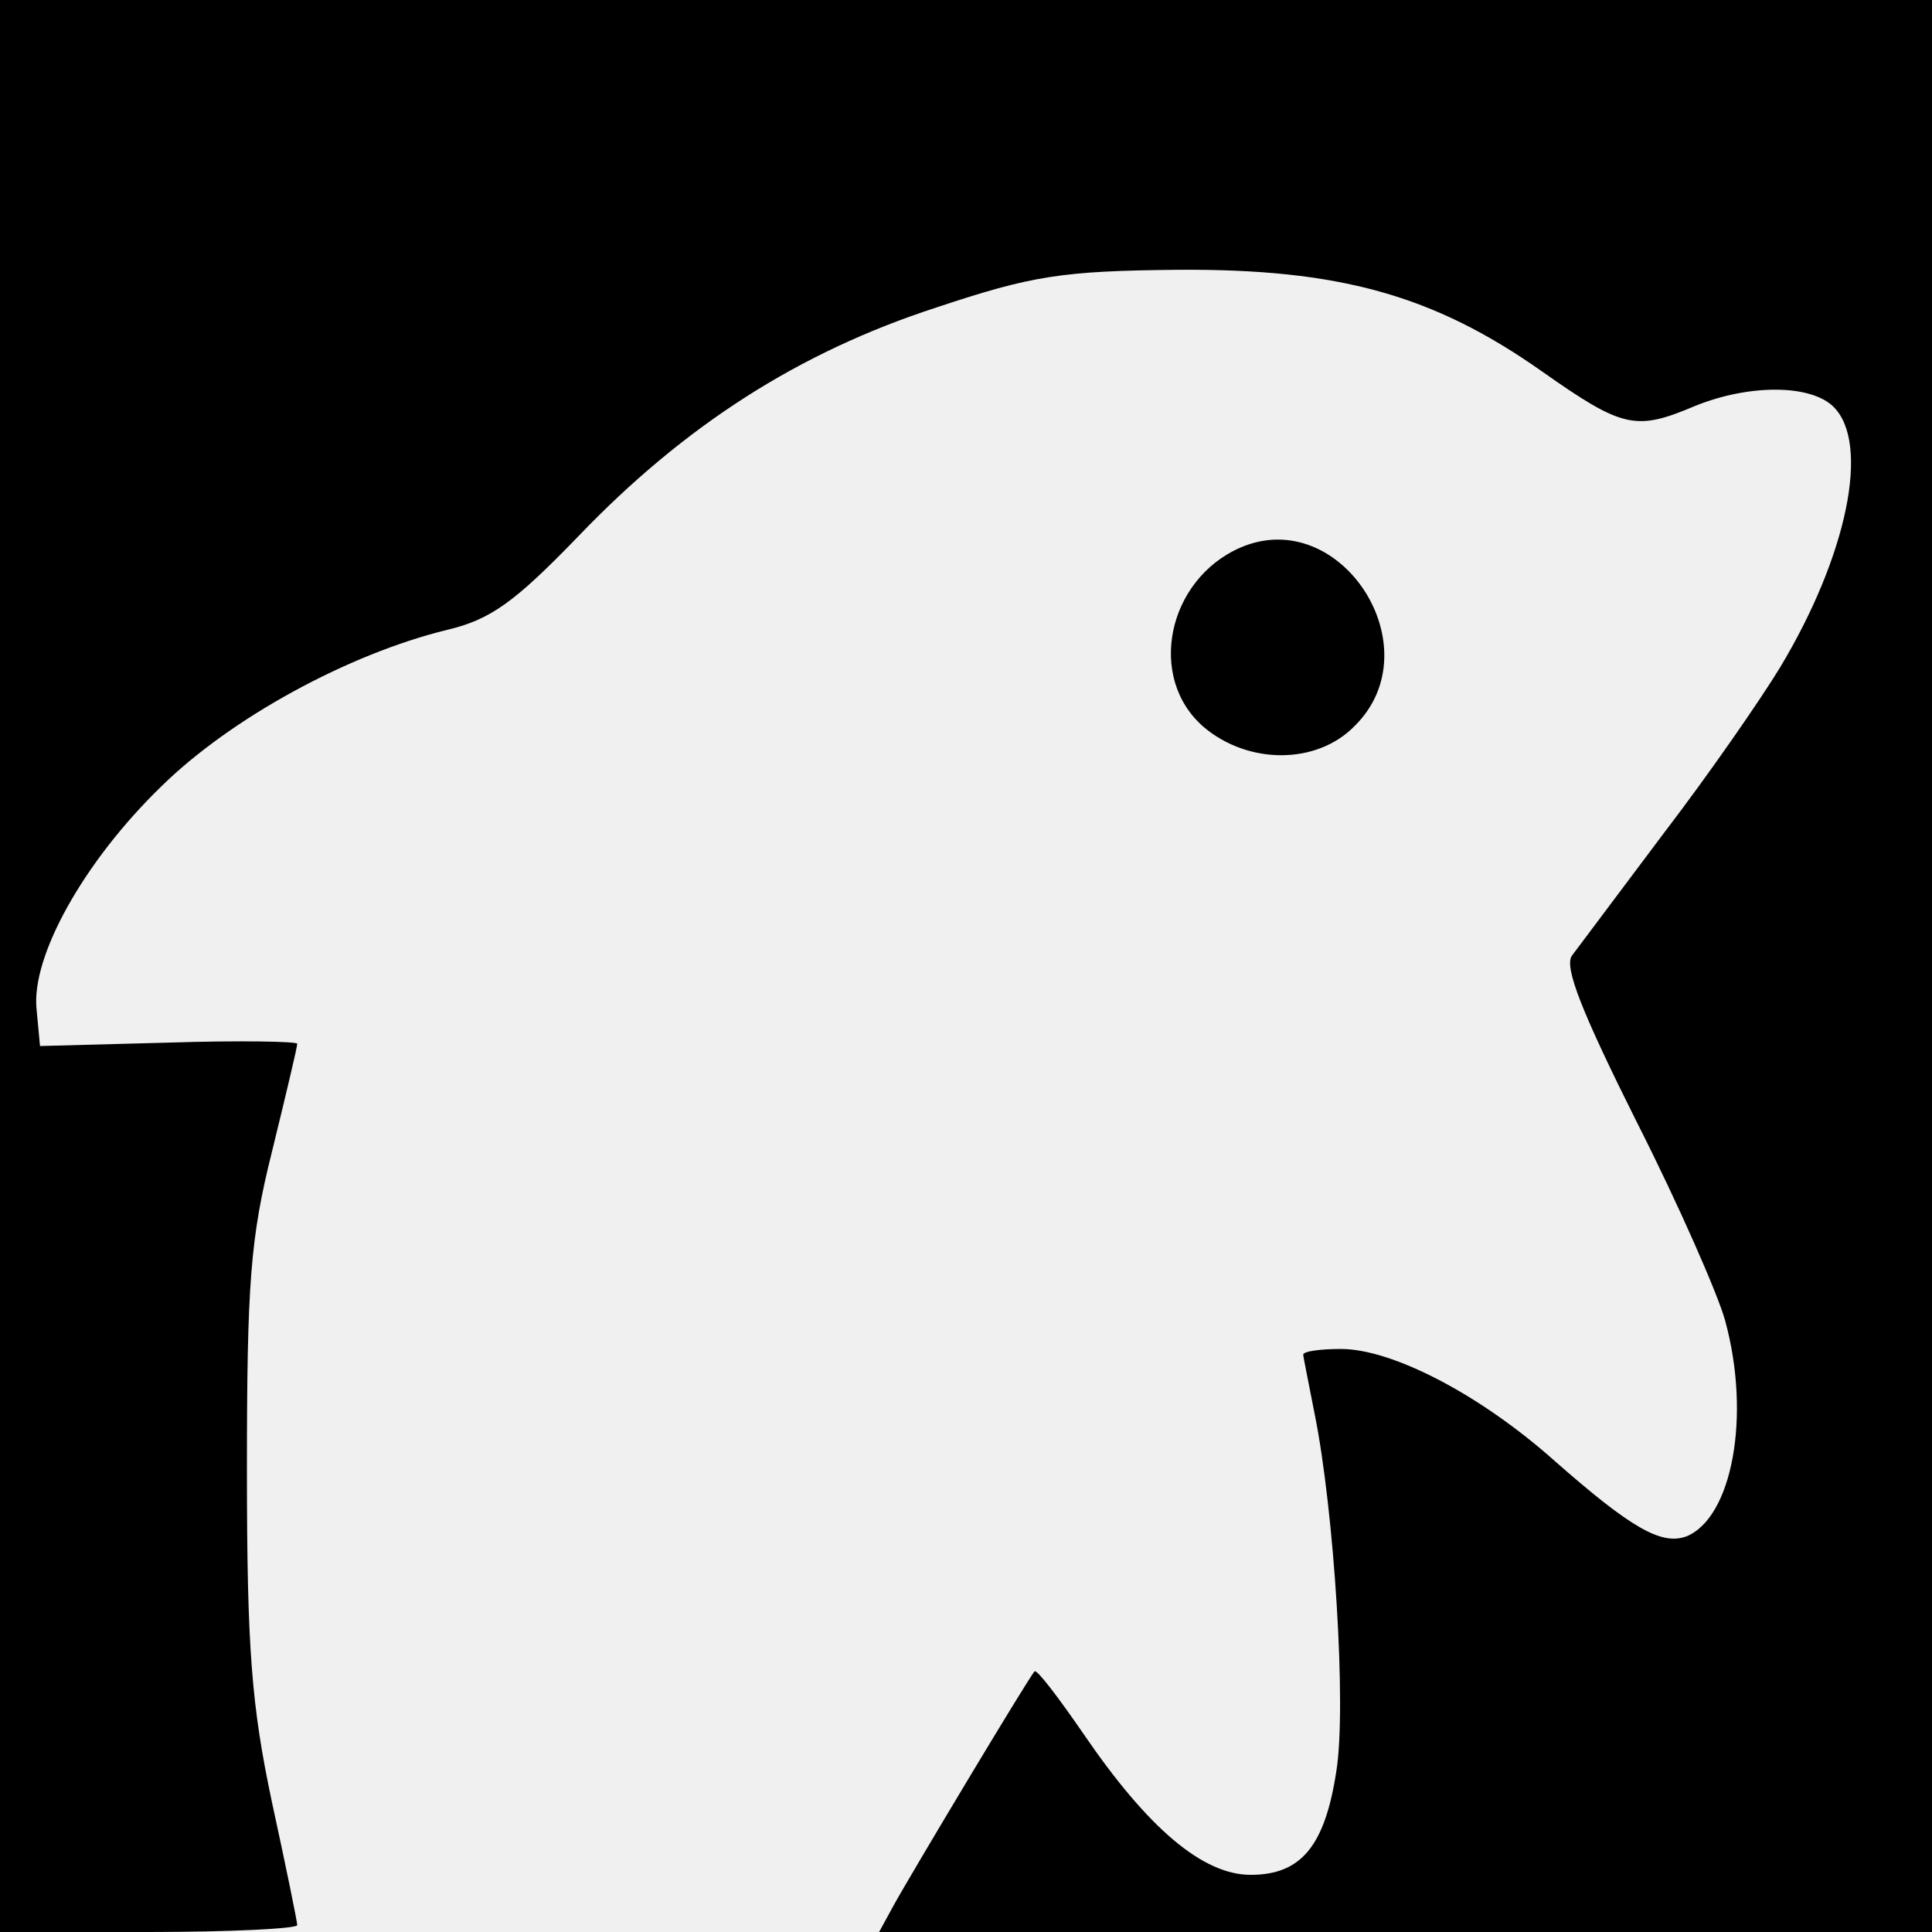
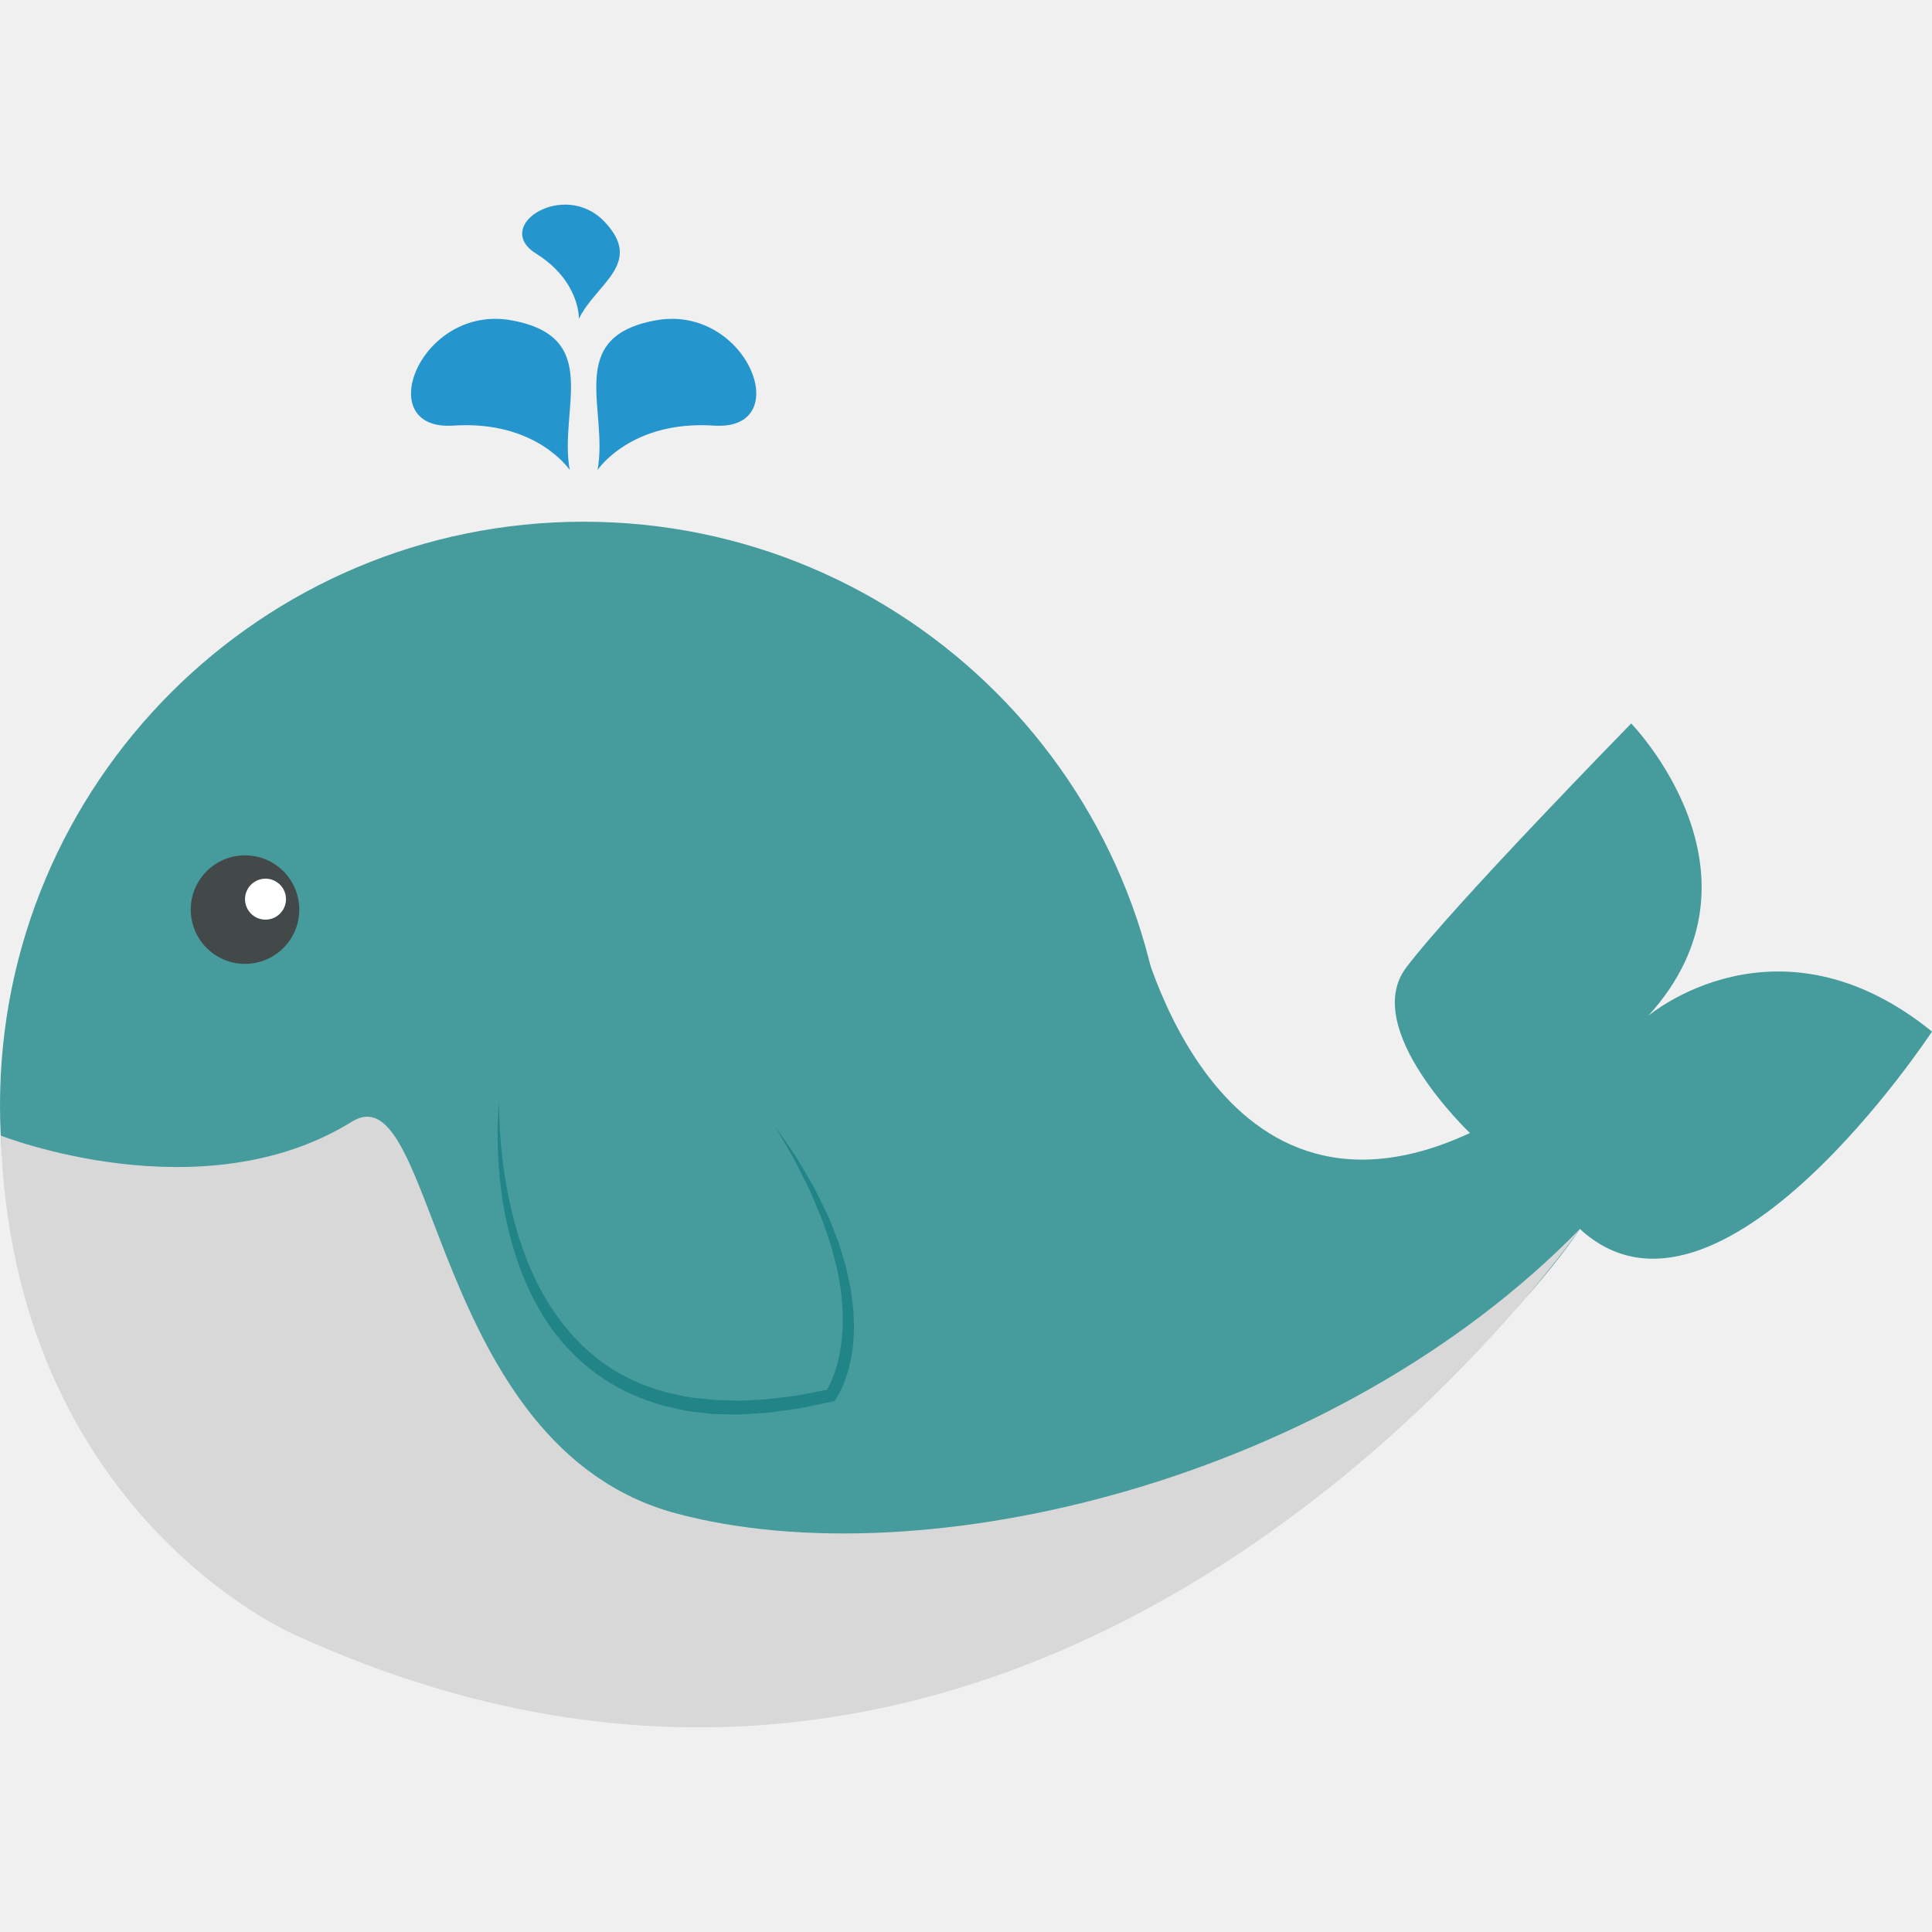
- <svg xmlns="http://www.w3.org/2000/svg" version="1.0" width="169pt" height="169pt" viewBox="0 0 169 169" preserveAspectRatio="xMidYMid meet">
-   <g transform="translate(0,169) scale(0.1,-0.1)" fill="#000000" stroke="none">
-     <path d="M0 845 l0 -845 130 0 c72 0 130 3 130 6 0 3 -10 52 -22 107 -18 85 -22 134 -22 292 0 163 3 202 22 278 12 49 22 91 22 94 0 2 -51 3 -112 1 l-113 -3 -3 32 c-5 46 41 129 109 195 61 60 164 116 250 137 38 9 59 24 115 82 93 97 193 161 313 200 84 28 110 32 211 33 141 1 224 -22 319 -89 71 -50 82 -52 134 -30 47 19 101 19 121 -1 32 -32 12 -130 -47 -228 -17 -28 -62 -93 -101 -144 -39 -52 -75 -100 -81 -108 -7 -10 9 -50 57 -146 37 -73 71 -151 77 -173 23 -84 6 -173 -34 -189 -22 -8 -49 8 -115 66 -65 58 -142 98 -187 98 -18 0 -33 -2 -33 -5 0 -2 5 -26 10 -52 17 -84 28 -256 19 -312 -10 -66 -31 -91 -75 -91 -42 0 -90 41 -146 123 -22 32 -41 57 -43 55 -5 -5 -111 -182 -124 -206 l-12 -22 461 0 460 0 0 845 0 845 -845 0 -845 0 0 -845z" />
-     <path d="M1085 1211 c-64 -28 -82 -114 -32 -157 39 -33 99 -33 132 1 69 68 -12 194 -100 156z" />
+ <svg xmlns="http://www.w3.org/2000/svg" version="1.1" id="Capa_1" x="0px" y="0px" viewBox="0 0 136.454 136.454" style="enable-background:new 0 0 136.454 136.454;" xml:space="preserve">
+   <g>
+     <g>
+       <path style="fill:#469B9D;" d="M80.278,64.891c0,0,4.976,23.738,23.541,15.133c0,0-7.758-7.357-4.508-11.678    c3.248-4.324,15.898-17.247,15.898-17.247s10.338,10.586,1.207,20.647c0,0,9.104-7.737,20.037,1.111    c0,0-15.064,22.968-24.867,13.943c0,0-17.727,27.917-60.322,31.251" />
+       <g>
+         <path style="fill:#2595CE;" d="M40.238,33.192c0,0-2.348-3.523-8.218-3.132c-5.87,0.392-2.348-8.608,4.109-7.435     C42.587,23.799,39.456,28.886,40.238,33.192z" />
+         <path style="fill:#2595CE;" d="M40.887,22.52c0,0,0.1-2.652-3.025-4.609c-3.126-1.957,1.97-5.235,4.817-2.268     C45.528,18.611,42.069,20.045,40.887,22.52z" />
+         <path style="fill:#2595CE;" d="M42.206,33.192c0,0,2.348-3.523,8.217-3.132c5.871,0.392,2.35-8.608-4.108-7.435     C39.858,23.799,42.988,28.886,42.206,33.192z" />
+       </g>
+       <circle style="fill:#469B9D;" cx="41.221" cy="78.069" r="41.221" />
+       <path style="fill:#D8D8D8;" d="M0.055,80.204c0,0,14.175,5.596,24.787-0.976c6.019-3.727,5.459,22.983,22.921,27.663    c17.461,4.679,46.444-2.306,63.824-20.091c0,0-36.719,53.404-90.785,28.655C20.802,115.456,0.895,106.95,0.055,80.204z" />
+     </g>
+     <path style="fill:#218588;" d="M35.253,77.822c-0.009,3.154,0.427,6.3,1.31,9.293c0.227,0.746,0.486,1.48,0.78,2.2   c0.299,0.717,0.64,1.413,1.011,2.091l0.6,0.989l0.669,0.939l0.727,0.891c0.251,0.288,0.531,0.55,0.795,0.827   c0.558,0.52,1.14,1.017,1.781,1.43c0.306,0.229,0.639,0.415,0.976,0.593c0.333,0.186,0.664,0.375,1.022,0.509   c0.691,0.325,1.424,0.545,2.157,0.762c0.748,0.154,1.489,0.361,2.259,0.412l1.146,0.12l1.155,0.035   c0.771,0.056,1.545-0.053,2.318-0.07c0.771-0.063,1.541-0.185,2.313-0.273l2.294-0.445l-0.257,0.169   c0.193-0.274,0.372-0.67,0.524-1.029c0.14-0.377,0.269-0.761,0.358-1.158c0.117-0.39,0.147-0.803,0.227-1.203   c0.032-0.409,0.087-0.817,0.1-1.229c-0.005-0.412,0.016-0.826-0.01-1.24l-0.107-1.241l-0.213-1.233   c-0.058-0.414-0.198-0.813-0.292-1.22c-0.107-0.405-0.201-0.814-0.353-1.208l-0.412-1.191c-0.135-0.399-0.317-0.78-0.475-1.172   c-0.165-0.388-0.319-0.782-0.495-1.166c-0.384-0.752-0.749-1.518-1.151-2.264l-1.273-2.207l1.443,2.106   c0.449,0.723,0.864,1.469,1.299,2.205c0.201,0.376,0.382,0.765,0.573,1.146c0.182,0.388,0.397,0.761,0.55,1.162l0.468,1.199   c0.169,0.396,0.282,0.812,0.407,1.224c0.113,0.415,0.271,0.819,0.348,1.245l0.268,1.27l0.161,1.293   c0.044,0.433,0.039,0.87,0.061,1.307c0.003,0.437-0.037,0.875-0.059,1.313c-0.078,0.434-0.106,0.875-0.228,1.304   c-0.092,0.433-0.228,0.857-0.379,1.277c-0.177,0.423-0.333,0.814-0.623,1.242l-0.091,0.135l-0.166,0.034l-2.346,0.485   c-0.794,0.103-1.585,0.236-2.383,0.313c-0.803,0.029-1.601,0.148-2.409,0.103l-1.21-0.023c-0.402-0.026-0.804-0.088-1.206-0.132   c-0.807-0.064-1.596-0.291-2.385-0.466c-0.778-0.239-1.554-0.485-2.29-0.841c-0.38-0.148-0.732-0.354-1.087-0.558   c-0.358-0.195-0.711-0.398-1.036-0.647c-0.68-0.451-1.296-0.989-1.883-1.551c-0.277-0.297-0.57-0.58-0.833-0.889l-0.756-0.954   l-0.666-1.014l-0.588-1.058c-0.36-0.721-0.687-1.454-0.967-2.205c-0.274-0.753-0.513-1.517-0.715-2.288   c-0.196-0.774-0.364-1.553-0.493-2.338c-0.115-0.787-0.214-1.575-0.271-2.366C35.125,80.985,35.097,79.396,35.253,77.822z" />
+     <g>
+       <circle style="fill-rule:evenodd;clip-rule:evenodd;fill:#434849;" cx="17.305" cy="64.244" r="3.832" />
+       <circle style="fill-rule:evenodd;clip-rule:evenodd;fill:#FFFFFF;" cx="18.752" cy="63.506" r="1.447" />
+     </g>
  </g>
+   <g>
+ </g>
+   <g>
+ </g>
+   <g>
+ </g>
+   <g>
+ </g>
+   <g>
+ </g>
+   <g>
+ </g>
+   <g>
+ </g>
+   <g>
+ </g>
+   <g>
+ </g>
+   <g>
+ </g>
+   <g>
+ </g>
+   <g>
+ </g>
+   <g>
+ </g>
+   <g>
+ </g>
+   <g>
+ </g>
</svg>
